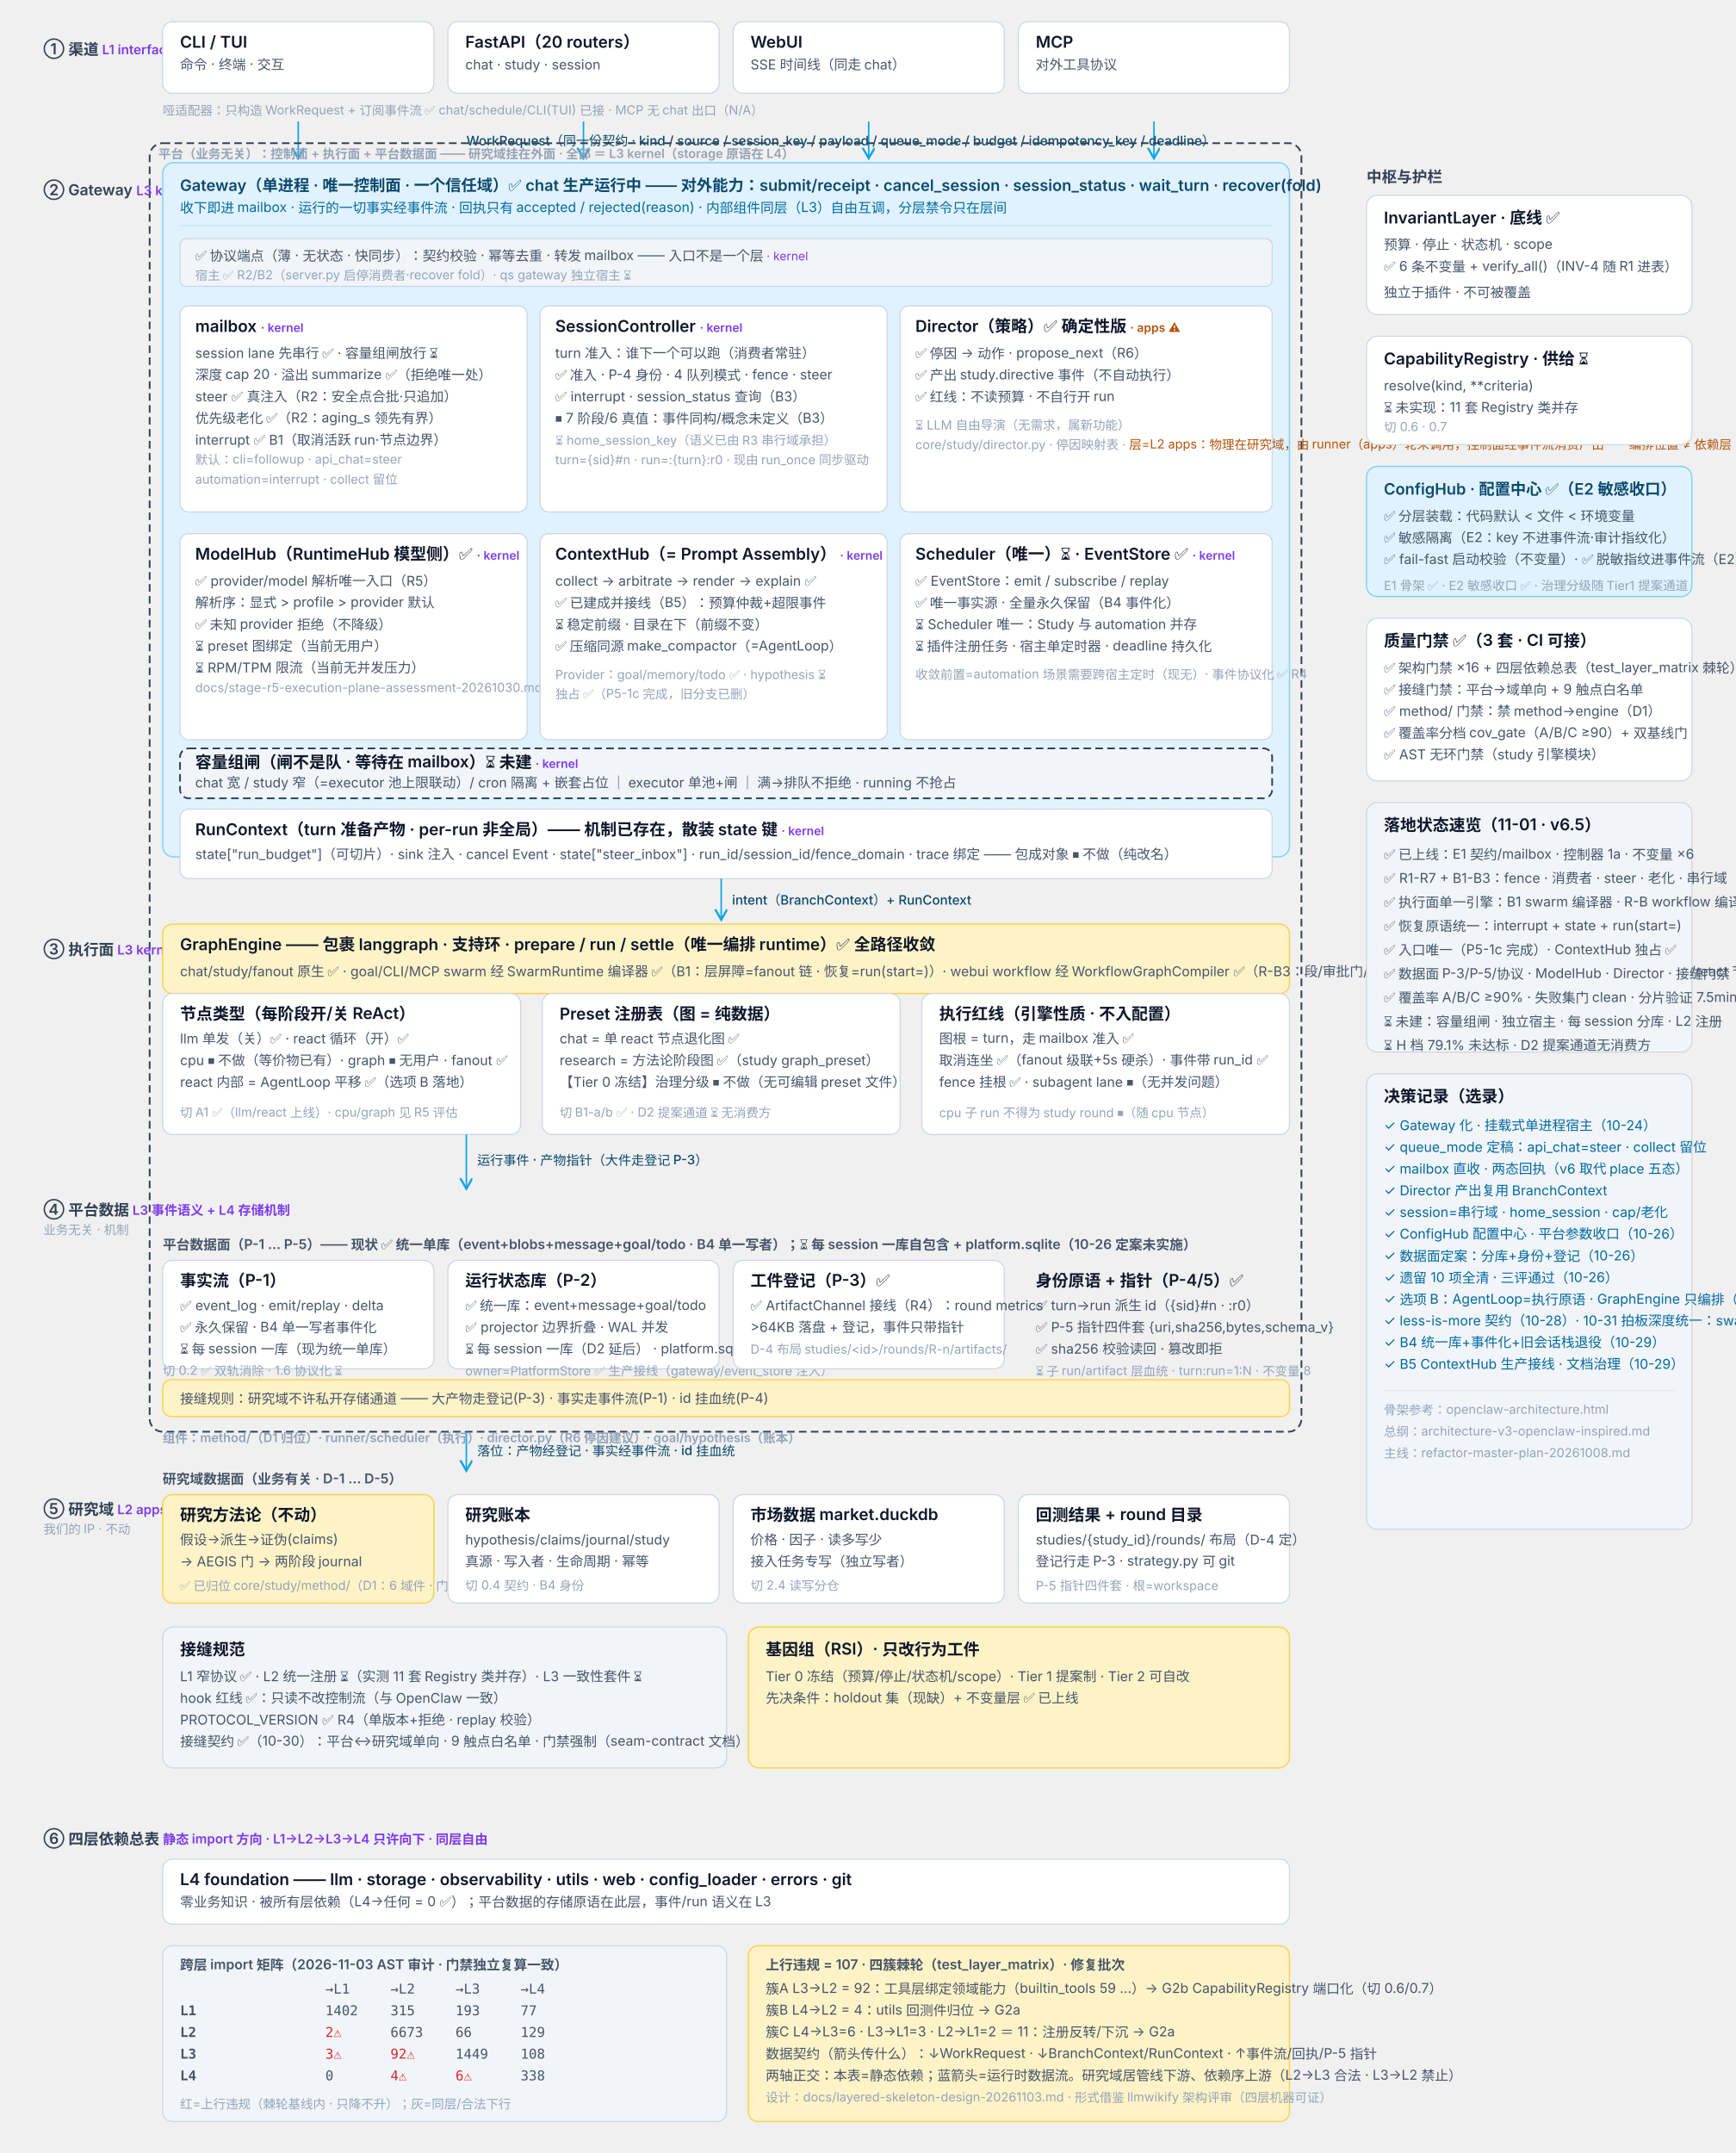
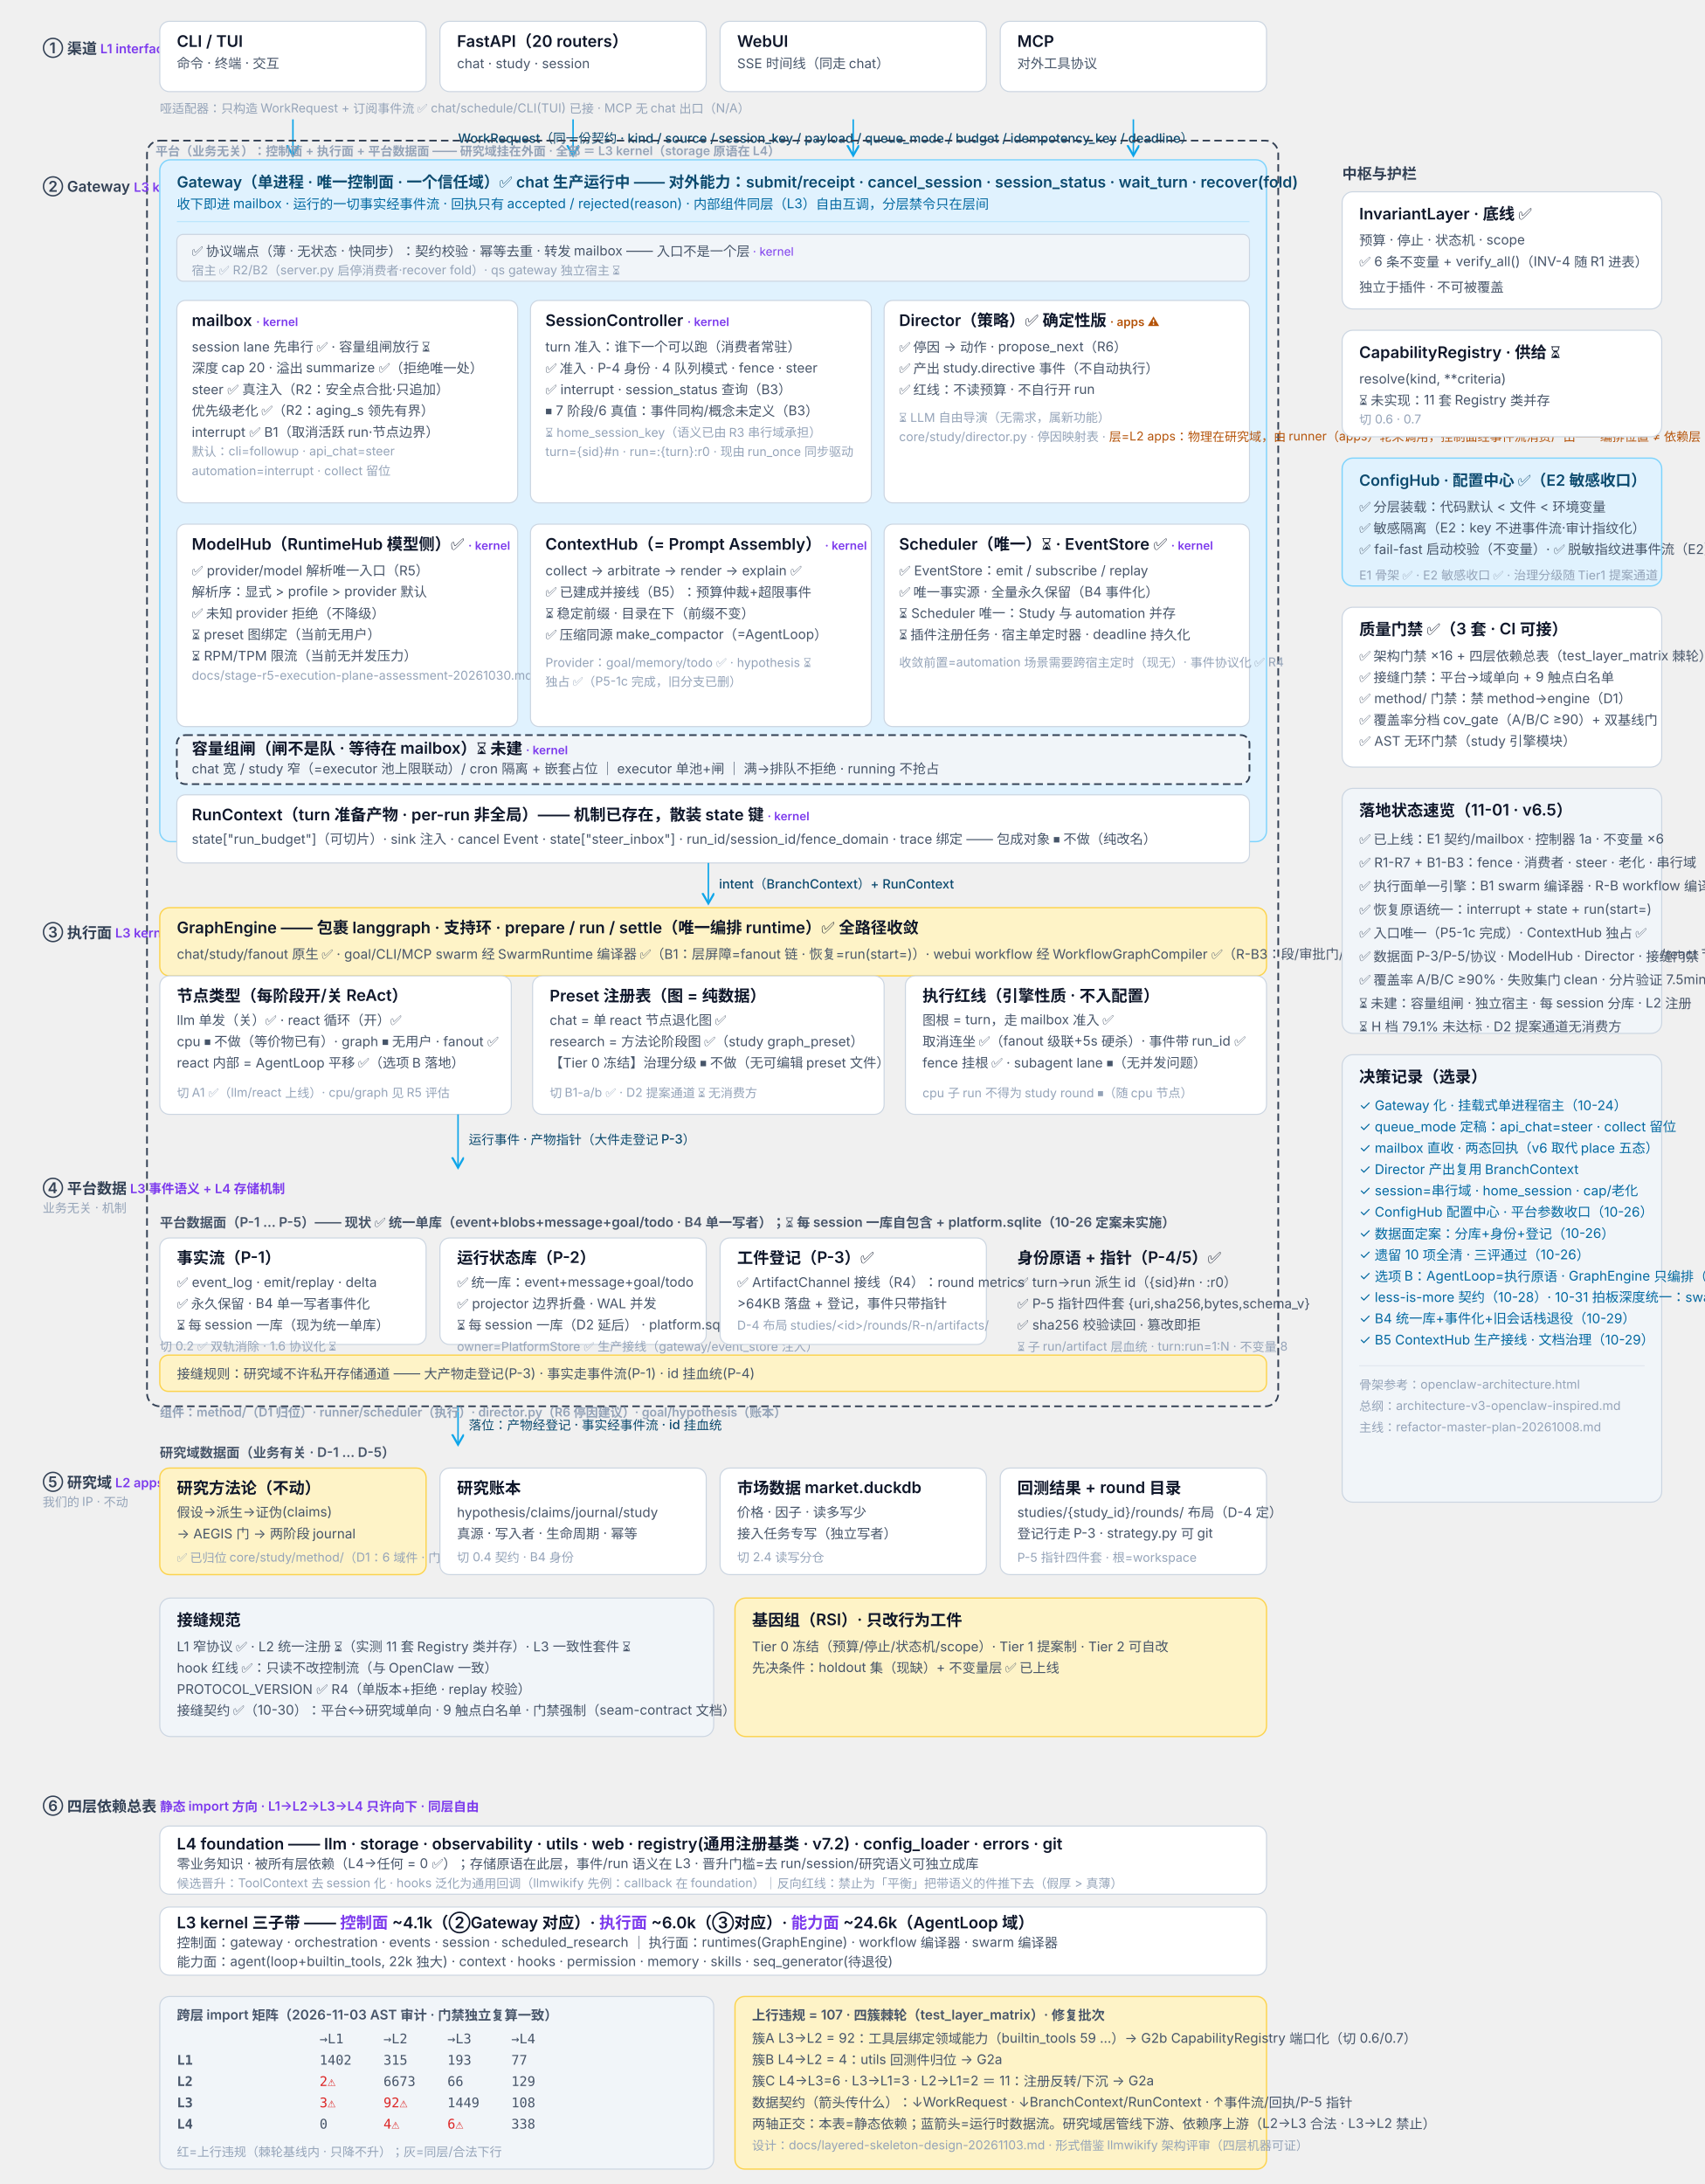
- <svg xmlns="http://www.w3.org/2000/svg" viewBox="0 0 1600 1985" width="1600" height="1985" font-family="-apple-system, 'PingFang SC', 'Microsoft YaHei', sans-serif">
+ <svg xmlns="http://www.w3.org/2000/svg" viewBox="0 0 1600 2050" width="1600" height="2050" font-family="-apple-system, 'PingFang SC', 'Microsoft YaHei', sans-serif">
  <style>
    .lyr{font-size:14px;font-weight:600;fill:#334155}
    .bt{font-size:15px;font-weight:600;fill:#0f172a}
    .st{font-size:12.5px;fill:#475569}
    .sm{font-size:11.5px;fill:#94a3b8}
    .hub{font-size:14.5px;font-weight:600;fill:#0c4a6e}
    .hq{font-size:12.5px;fill:#0369a1}
    .flow-lbl{font-size:12px;font-weight:500;fill:#0c4a6e}
    .box{fill:#fff;stroke:#cbd5e1;stroke-width:1}
    .boxb{fill:#e0f2fe;stroke:#7dd3fc;stroke-width:1.2}
    .boxa{fill:#fef3c7;stroke:#fcd34d;stroke-width:1.2}
    .boxd{fill:#f1f5f9;stroke:#334155;stroke-width:1.6;stroke-dasharray:7 4}
    .boxg{fill:#f1f5f9;stroke:#cbd5e1;stroke-width:1}
    .arb{stroke:#0ea5e9;stroke-width:1.4;fill:none;marker-end:url(#a2)}
  </style>
  <defs>
    <marker id="a2" markerWidth="9" markerHeight="9" refX="7" refY="4" orient="auto">
      <path d="M0,0 L7,4 L0,8" fill="none" stroke="#0ea5e9" stroke-width="1.4" />
    </marker>
  </defs>
  <text x="40" y="50" class="lyr">① 渠道 <tspan fill="#7c3aed" font-size="12">L1 interfaces</tspan>
  </text>
  <rect x="150" y="20" width="250" height="66" rx="9" class="box" />
  <text x="166" y="44" class="bt">CLI / TUI</text>
  <text x="166" y="64" class="st">命令 · 终端 · 交互</text>
  <rect x="413" y="20" width="250" height="66" rx="9" class="box" />
  <text x="429" y="44" class="bt">FastAPI（20 routers）</text>
  <text x="429" y="64" class="st">chat · study · session</text>
  <rect x="676" y="20" width="250" height="66" rx="9" class="box" />
  <text x="692" y="44" class="bt">WebUI</text>
  <text x="692" y="64" class="st">SSE 时间线（同走 chat）</text>
  <rect x="939" y="20" width="250" height="66" rx="9" class="box" />
  <text x="955" y="44" class="bt">MCP</text>
  <text x="955" y="64" class="st">对外工具协议</text>
  <text x="150" y="106" class="sm">哑适配器：只构造 WorkRequest + 订阅事件流 ✅ chat/schedule/CLI(TUI) 已接 · MCP 无 chat 出口（N/A）</text>
  <line x1="275" y1="112" x2="275" y2="146" class="arb" />
  <line x1="538" y1="112" x2="538" y2="146" class="arb" />
  <line x1="801" y1="112" x2="801" y2="146" class="arb" />
  <line x1="1064" y1="112" x2="1064" y2="146" class="arb" />
  <text x="430" y="134" class="flow-lbl">WorkRequest（同一份契约 · kind / source / session_key / payload / queue_mode / budget / idempotency_key / deadline）</text>
  <rect x="138" y="132" width="1062" height="1188" rx="12" class="boxd" style="fill:none" />
  <text x="146" y="146" class="sm" style="font-weight:600">平台（业务无关）：控制面 + 执行面 + 平台数据面 —— 研究域挂在外面 · 全部 ＝ L3 kernel（storage 原语在 L4）</text>
  <text x="40" y="180" class="lyr">② Gateway <tspan fill="#7c3aed" font-size="12">L3 kernel · 控制面</tspan>
  </text>
  <rect x="150" y="150" width="1039" height="640" rx="10" class="boxb" />
  <text x="166" y="176" class="hub">Gateway（单进程 · 唯一控制面 · 一个信任域）✅ chat 生产运行中 —— 对外能力：submit/receipt · cancel_session · session_status · wait_turn · recover(fold)</text>
  <text x="166" y="196" class="hq">收下即进 mailbox · 运行的一切事实经事件流 · 回执只有 accepted / rejected(reason) · 内部组件同层（L3）自由互调，分层禁令只在层间</text>
  <line x1="166" y1="208" x2="1173" y2="208" stroke="#bae6fd" />
  <rect x="166" y="220" width="1007" height="44" rx="6" class="boxg" />
  <text x="180" y="240" class="st">✅ 协议端点（薄 · 无状态 · 快同步）：契约校验 · 幂等去重 · 转发 mailbox —— 入口不是一个层 <tspan fill="#7c3aed" font-size="11">· kernel</tspan>
  </text>
  <text x="180" y="258" class="sm">宿主 ✅ R2/B2（server.py 启停消费者·recover fold）· qs gateway 独立宿主 ⏳</text>
  <rect x="166" y="282" width="320" height="190" rx="8" class="box" />
  <text x="180" y="306" class="bt">mailbox <tspan fill="#7c3aed" font-size="11">· kernel</tspan>
  </text>
  <text x="180" y="330" class="st">session lane 先串行 ✅ · 容量组闸放行 ⏳</text>
  <text x="180" y="350" class="st">深度 cap 20 · 溢出 summarize ✅（拒绝唯一处）</text>
  <text x="180" y="370" class="st">steer ✅ 真注入（R2：安全点合批·只追加）</text>
  <text x="180" y="390" class="st">优先级老化 ✅（R2：aging_s 领先有界）</text>
  <text x="180" y="410" class="st">interrupt ✅ B1（取消活跃 run·节点边界）</text>
  <text x="180" y="428" class="sm">默认：cli=followup · api_chat=steer</text>
  <text x="180" y="446" class="sm">automation=interrupt · collect 留位</text>
  <rect x="498" y="282" width="320" height="190" rx="8" class="box" />
  <text x="512" y="306" class="bt">SessionController <tspan fill="#7c3aed" font-size="11">· kernel</tspan>
  </text>
  <text x="512" y="330" class="st">turn 准入：谁下一个可以跑（消费者常驻）</text>
  <text x="512" y="350" class="st">✅ 准入 · P-4 身份 · 4 队列模式 · fence · steer</text>
  <text x="512" y="370" class="st">✅ interrupt · session_status 查询（B3）</text>
  <text x="512" y="390" class="st">⏹ 7 阶段/6 真值：事件同构/概念未定义（B3）</text>
  <text x="512" y="410" class="sm">⏳ home_session_key（语义已由 R3 串行域承担）</text>
  <text x="512" y="428" class="sm">turn={sid}#n · run=:{turn}:r0 · 现由 run_once 同步驱动</text>
  <rect x="830" y="282" width="343" height="190" rx="8" class="box" />
  <text x="844" y="306" class="bt">Director（策略）✅ 确定性版 <tspan fill="#b45309" font-size="11">· apps ⚠</tspan>
  </text>
  <text x="844" y="330" class="st">✅ 停因 → 动作 · propose_next（R6）</text>
  <text x="844" y="350" class="st">✅ 产出 study.directive 事件（不自动执行）</text>
  <text x="844" y="370" class="st">✅ 红线：不读预算 · 不自行开 run</text>
  <text x="844" y="396" class="sm">⏳ LLM 自由导演（无需求，属新功能）</text>
  <text x="844" y="414" class="sm">core/study/director.py · 停因映射表 · <tspan fill="#b45309">层=L2 apps：物理在研究域，由 runner（apps）轮末调用，控制面经事件流消费产出——编排位置 ≠ 依赖层</tspan>
  </text>
  <rect x="166" y="492" width="320" height="190" rx="8" class="box" />
  <text x="180" y="516" class="bt">ModelHub（RuntimeHub 模型侧）✅ <tspan fill="#7c3aed" font-size="11">· kernel</tspan>
  </text>
  <text x="180" y="540" class="st">✅ provider/model 解析唯一入口（R5）</text>
  <text x="180" y="560" class="st">解析序：显式 &gt; profile &gt; provider 默认</text>
  <text x="180" y="580" class="st">✅ 未知 provider 拒绝（不降级）</text>
  <text x="180" y="600" class="st">⏳ preset 图绑定（当前无用户）</text>
  <text x="180" y="620" class="st">⏳ RPM/TPM 限流（当前无并发压力）</text>
  <text x="180" y="638" class="sm">docs/stage-r5-execution-plane-assessment-20261030.md</text>
  <rect x="498" y="492" width="320" height="190" rx="8" class="box" />
  <text x="512" y="516" class="bt">ContextHub（= Prompt Assembly） <tspan fill="#7c3aed" font-size="11">· kernel</tspan>
  </text>
  <text x="512" y="540" class="st">collect → arbitrate → render → explain ✅</text>
  <text x="512" y="560" class="st">✅ 已建成并接线（B5）：预算仲裁+超限事件</text>
  <text x="512" y="580" class="st">⏳ 稳定前缀 · 目录在下（前缀不变）</text>
  <text x="512" y="600" class="st">✅ 压缩同源 make_compactor（=AgentLoop）</text>
  <text x="512" y="626" class="sm">Provider：goal/memory/todo ✅ · hypothesis ⏳</text>
  <text x="512" y="644" class="sm">独占 ✅（P5-1c 完成，旧分支已删）</text>
  <rect x="830" y="492" width="343" height="190" rx="8" class="box" />
  <text x="844" y="516" class="bt">Scheduler（唯一）⏳ · EventStore ✅ <tspan fill="#7c3aed" font-size="11">· kernel</tspan>
  </text>
  <text x="844" y="540" class="st">✅ EventStore：emit / subscribe / replay</text>
  <text x="844" y="560" class="st">✅ 唯一事实源 · 全量永久保留（B4 事件化）</text>
  <text x="844" y="580" class="st">⏳ Scheduler 唯一：Study 与 automation 并存</text>
  <text x="844" y="600" class="st">⏳ 插件注册任务 · 宿主单定时器 · deadline 持久化</text>
  <text x="844" y="626" class="sm">收敛前置=automation 场景需要跨宿主定时（现无）· 事件协议化 ✅ R4</text>
  <rect x="166" y="746" width="1007" height="64" rx="8" class="box" />
  <text x="180" y="770" class="bt">RunContext（turn 准备产物 · per-run 非全局）—— 机制已存在，散装 state 键 <tspan fill="#7c3aed" font-size="11">· kernel</tspan>
  </text>
  <text x="180" y="792" class="st">state["run_budget"]（可切片）· sink 注入 · cancel Event · state["steer_inbox"] · run_id/session_id/fence_domain · trace 绑定 —— 包成对象 ⏹ 不做（纯改名）</text>
  <rect x="166" y="690" width="1007" height="46" rx="8" class="boxd" />
  <text x="180" y="708" class="bt">容量组闸（闸不是队 · 等待在 mailbox）⏳ 未建 <tspan fill="#7c3aed" font-size="11">· kernel</tspan>
  </text>
  <text x="180" y="726" class="st">chat 宽 / study 窄（=executor 池上限联动）/ cron 隔离 + 嵌套占位 ｜ executor 单池+闸 ｜ 满→排队不拒绝 · running 不抢占</text>
  <line x1="665" y1="810" x2="665" y2="848" class="arb" />
  <text x="675" y="834" class="flow-lbl">intent（BranchContext）+ RunContext</text>
  <text x="40" y="880" class="lyr">③ 执行面 <tspan fill="#7c3aed" font-size="12">L3 kernel · 执行</tspan>
  </text>
  <rect x="150" y="852" width="1039" height="64" rx="9" class="boxa" />
  <text x="166" y="876" class="bt">GraphEngine —— 包裹 langgraph · 支持环 · prepare / run / settle（唯一编排 runtime）✅ 全路径收敛</text>
  <text x="166" y="900" class="st">chat/study/fanout 原生 ✅ · goal/CLI/MCP swarm 经 SwarmRuntime 编译器 ✅（B1：层屏障=fanout 链 · 恢复=run(start=)）· webui workflow 经 WorkflowGraphCompiler ✅（R-B3：段/审批门/replan 环 · 旧段循环已删）｜T1 协程 ✅ asyncio（llm/react 节点）｜ T2 进程 ✅ fanout-t2 → ExecutorBridge 池（F4 · 取消连坐+5s 硬杀）· 独立 cpu 节点 ⏳ ｜ T3 沙箱 ⏳ 占位</text>
  <rect x="150" y="916" width="330" height="130" rx="9" class="box" />
  <text x="166" y="940" class="bt">节点类型（每阶段开/关 ReAct）</text>
  <text x="166" y="962" class="st">llm 单发（关）✅ · react 循环（开）✅</text>
  <text x="166" y="982" class="st">cpu ⏹ 不做（等价物已有）· graph ⏹ 无用户 · fanout ✅</text>
  <text x="166" y="1002" class="st">react 内部 = AgentLoop 平移 ✅（选项 B 落地）</text>
  <text x="166" y="1030" class="sm">切 A1 ✅（llm/react 上线）· cpu/graph 见 R5 评估</text>
  <rect x="500" y="916" width="330" height="130" rx="9" class="box" />
  <text x="516" y="940" class="bt">Preset 注册表（图 = 纯数据）</text>
  <text x="516" y="962" class="st">chat = 单 react 节点退化图 ✅</text>
  <text x="516" y="982" class="st">research = 方法论阶段图 ✅（study graph_preset）</text>
  <text x="516" y="1002" class="st">【Tier 0 冻结】治理分级 ⏹ 不做（无可编辑 preset 文件）</text>
  <text x="516" y="1030" class="sm">切 B1-a/b ✅ · D2 提案通道 ⏳ 无消费方</text>
  <rect x="850" y="916" width="339" height="130" rx="9" class="box" />
  <text x="866" y="940" class="bt">执行红线（引擎性质 · 不入配置）</text>
  <text x="866" y="962" class="st">图根 = turn，走 mailbox 准入 ✅</text>
  <text x="866" y="982" class="st">取消连坐 ✅（fanout 级联+5s 硬杀）· 事件带 run_id ✅</text>
  <text x="866" y="1002" class="st">fence 挂根 ✅ · subagent lane ⏹（无并发问题）</text>
  <text x="866" y="1030" class="sm">cpu 子 run 不得为 study round ⏹（随 cpu 节点）</text>
  <line x1="430" y1="1046" x2="430" y2="1096" class="arb" />
  <text x="440" y="1074" class="flow-lbl">运行事件 · 产物指针（大件走登记 P-3）</text>
  <text x="40" y="1120" class="lyr">④ 平台数据 <tspan fill="#7c3aed" font-size="12">L3 事件语义 + L4 存储机制</tspan>
  </text>
  <text x="40" y="1138" class="sm">业务无关 · 机制</text>
  <text x="150" y="1152" class="st" style="font-weight:600">平台数据面（P-1 … P-5）—— 现状 ✅ 统一单库（event+blobs+message+goal/todo · B4 单一写者）；⏳ 每 session 一库自包含 + platform.sqlite（10-26 定案未实施）</text>
  <rect x="150" y="1162" width="250" height="100" rx="9" class="box" />
  <text x="166" y="1186" class="bt">事实流（P-1）</text>
  <text x="166" y="1208" class="st">✅ event_log · emit/replay · delta</text>
  <text x="166" y="1228" class="st">✅ 永久保留 · B4 单一写者事件化</text>
  <text x="166" y="1248" class="st">⏳ 每 session 一库（现为统一单库）</text>
  <text x="150" y="1268" class="sm">切 0.2 ✅ 双轨消除 · 1.6 协议化 ⏳</text>
  <rect x="413" y="1162" width="250" height="100" rx="9" class="box" />
  <text x="429" y="1186" class="bt">运行状态库（P-2）</text>
  <text x="429" y="1208" class="st">✅ 统一库：event+message+goal/todo</text>
  <text x="429" y="1228" class="st">✅ projector 边界折叠 · WAL 并发</text>
  <text x="429" y="1248" class="st">⏳ 每 session 一库（D2 延后） · platform.sqlite ✅</text>
  <text x="429" y="1268" class="sm">owner=PlatformStore ✅ 生产接线（gateway/event_store 注入）</text>
  <rect x="676" y="1162" width="250" height="100" rx="9" class="box" />
  <text x="692" y="1186" class="bt">工件登记（P-3）✅</text>
  <text x="692" y="1208" class="st">✅ ArtifactChannel 接线（R4）：round metrics</text>
  <text x="692" y="1228" class="st">&gt;64KB 落盘 + 登记，事件只带指针</text>
  <text x="692" y="1248" class="sm">D-4 布局 studies/&lt;id&gt;/rounds/R-n/artifacts/</text>
  <text x="955" y="1186" class="bt">身份原语 + 指针（P-4/5）✅</text>
  <text x="955" y="1208" class="st">✅ turn→run 派生 id（{sid}#n · :r0）</text>
  <text x="955" y="1228" class="st">✅ P-5 指针四件套 {uri,sha256,bytes,schema_v}</text>
  <text x="955" y="1248" class="st">✅ sha256 校验读回 · 篡改即拒</text>
  <text x="955" y="1268" class="sm">⏳ 子 run/artifact 层血统 · turn:run=1:N · 不变量 8</text>
  <rect x="150" y="1272" width="1039" height="34" rx="8" class="boxa" />
  <text x="166" y="1294" class="st">接缝规则：研究域不许私开存储通道 —— 大产物走登记(P-3) · 事实走事件流(P-1) · id 挂血统(P-4)</text>
  <line x1="430" y1="1320" x2="430" y2="1356" class="arb" />
  <text x="440" y="1342" class="flow-lbl">落位：产物经登记 · 事实经事件流 · id 挂血统</text>
  <text x="40" y="1396" class="lyr">⑤ 研究域 <tspan fill="#7c3aed" font-size="12">L2 apps</tspan>
  </text>
  <text x="40" y="1414" class="sm">我们的 IP · 不动</text>
  <text x="150" y="1330" class="sm" style="font-weight:600">组件：method/（D1 归位）· runner/scheduler（执行）· director.py（R6 停因建议）· goal/hypothesis（账本）</text>
  <text x="150" y="1368" class="st" style="font-weight:600">研究域数据面（业务有关 · D-1 … D-5）</text>
  <rect x="150" y="1378" width="250" height="100" rx="9" class="boxa" />
  <text x="166" y="1402" class="bt">研究方法论（不动）</text>
  <text x="166" y="1424" class="st">假设→派生→证伪(claims)</text>
  <text x="166" y="1444" class="st">→ AEGIS 门 → 两阶段 journal</text>
  <text x="166" y="1466" class="sm">✅ 已归位 core/study/method/（D1：6 域件 · 门禁禁 method→engine）</text>
  <rect x="413" y="1378" width="250" height="100" rx="9" class="box" />
  <text x="429" y="1402" class="bt">研究账本</text>
  <text x="429" y="1424" class="st">hypothesis/claims/journal/study</text>
  <text x="429" y="1444" class="st">真源 · 写入者 · 生命周期 · 幂等</text>
  <text x="429" y="1466" class="sm">切 0.4 契约 · B4 身份</text>
  <rect x="676" y="1378" width="250" height="100" rx="9" class="box" />
  <text x="692" y="1402" class="bt">市场数据 market.duckdb</text>
  <text x="692" y="1424" class="st">价格 · 因子 · 读多写少</text>
  <text x="692" y="1444" class="st">接入任务专写（独立写者）</text>
  <text x="692" y="1466" class="sm">切 2.4 读写分仓</text>
  <rect x="939" y="1378" width="250" height="100" rx="9" class="box" />
  <text x="955" y="1402" class="bt">回测结果 + round 目录</text>
  <text x="955" y="1424" class="st">studies/{study_id}/rounds/ 布局（D-4 定）</text>
  <text x="955" y="1444" class="st">登记行走 P-3 · strategy.py 可 git</text>
  <text x="955" y="1466" class="sm">P-5 指针四件套 · 根=workspace</text>
  <rect x="150" y="1500" width="520" height="130" rx="10" class="boxg" />
  <text x="166" y="1526" class="bt">接缝规范</text>
  <text x="166" y="1550" class="st">L1 窄协议 ✅ · L2 统一注册 ⏳（实测 11 套 Registry 类并存）· L3 一致性套件 ⏳</text>
  <text x="166" y="1570" class="st">hook 红线 ✅：只读不改控制流（与 OpenClaw 一致）</text>
  <text x="166" y="1590" class="st">PROTOCOL_VERSION ✅ R4（单版本+拒绝 · replay 校验）</text>
  <text x="166" y="1610" class="st">接缝契约 ✅（10-30）：平台↔研究域单向 · 9 触点白名单 · 门禁强制（seam-contract 文档）</text>
  <rect x="690" y="1500" width="499" height="130" rx="10" class="boxa" />
  <text x="706" y="1526" class="bt">基因组（RSI）· 只改行为工件</text>
  <text x="706" y="1550" class="st">Tier 0 冻结（预算/停止/状态机/scope）· Tier 1 提案制 · Tier 2 可自改</text>
  <text x="706" y="1570" class="st">先决条件：holdout 集（现缺）+ 不变量层 ✅ 已上线</text>
  <text x="40" y="1700" class="lyr">⑥ 四层依赖总表 <tspan fill="#7c3aed" font-size="12">静态 import 方向 · L1→L2→L3→L4 只许向下 · 同层自由</tspan>
  </text>
-   <rect x="150" y="1714" width="1039" height="60" rx="9" class="box" />
-   <text x="166" y="1738" class="bt">L4 foundation —— llm · storage · observability · utils · web · config_loader · errors · git</text>
-   <text x="166" y="1758" class="st">零业务知识 · 被所有层依赖（L4→任何 = 0 ✅）；平台数据的存储原语在此层，事件/run 语义在 L3</text>
-   <rect x="150" y="1794" width="520" height="162" rx="9" class="boxg" />
-   <text x="166" y="1816" class="st" style="font-weight:600">跨层 import 矩阵（2026-11-03 AST 审计 · 门禁独立复算一致）</text>
+   <rect x="150" y="1714" width="1039" height="64" rx="9" class="box" />
+   <text x="166" y="1736" class="bt">L4 foundation —— llm · storage · observability · utils · web · registry(通用注册基类 · v7.2) · config_loader · errors · git</text>
+   <text x="166" y="1754" class="st">零业务知识 · 被所有层依赖（L4→任何 = 0 ✅）；存储原语在此层，事件/run 语义在 L3 · 晋升门槛=去 run/session/研究语义可独立成库</text>
+   <text x="166" y="1772" class="sm">候选晋升：ToolContext 去 session 化 · hooks 泛化为通用回调（llmwikify 先例：callback 在 foundation）｜反向红线：禁止为「平衡」把带语义的件推下去（假厚 &gt; 真薄）</text>
+   <rect x="150" y="1790" width="1039" height="64" rx="9" class="box" />
+   <text x="166" y="1810" class="bt">L3 kernel 三子带 —— <tspan fill="#7c3aed">控制面</tspan> ~4.1k（②Gateway 对应）· <tspan fill="#7c3aed">执行面</tspan> ~6.0k（③对应）· <tspan fill="#7c3aed">能力面</tspan> ~24.6k（AgentLoop 域）</text>
+   <text x="166" y="1828" class="st">控制面：gateway · orchestration · events · session · scheduled_research ｜ 执行面：runtimes(GraphEngine) · workflow 编译器 · swarm 编译器</text>
+   <text x="166" y="1846" class="st">能力面：agent(loop+builtin_tools, 22k 独大) · context · hooks · permission · memory · skills · seq_generator(待退役)</text>
+   <rect x="150" y="1874" width="520" height="162" rx="9" class="boxg" />
+   <text x="166" y="1896" class="st" style="font-weight:600">跨层 import 矩阵（2026-11-03 AST 审计 · 门禁独立复算一致）</text>
  <g font-family="Consolas, monospace" font-size="12.5" fill="#475569">
-     <text x="300" y="1838">→L1</text>
-     <text x="360" y="1838">→L2</text>
-     <text x="420" y="1838">→L3</text>
-     <text x="480" y="1838">→L4</text>
-     <text x="166" y="1858" font-weight="600">L1</text>
-     <text x="300" y="1858">1402</text>
-     <text x="360" y="1858">315</text>
-     <text x="420" y="1858">193</text>
-     <text x="480" y="1858">77</text>
-     <text x="166" y="1878" font-weight="600">L2</text>
-     <text x="300" y="1878" fill="#dc2626">2⚠</text>
-     <text x="360" y="1878">6673</text>
-     <text x="420" y="1878">66</text>
-     <text x="480" y="1878">129</text>
-     <text x="166" y="1898" font-weight="600">L3</text>
-     <text x="300" y="1898" fill="#dc2626">3⚠</text>
-     <text x="360" y="1898" fill="#dc2626">92⚠</text>
-     <text x="420" y="1898">1449</text>
-     <text x="480" y="1898">108</text>
-     <text x="166" y="1918" font-weight="600">L4</text>
-     <text x="300" y="1918">0</text>
-     <text x="360" y="1918" fill="#dc2626">4⚠</text>
-     <text x="420" y="1918" fill="#dc2626">6⚠</text>
-     <text x="480" y="1918">338</text>
+     <text x="300" y="1918">→L1</text>
+     <text x="360" y="1918">→L2</text>
+     <text x="420" y="1918">→L3</text>
+     <text x="480" y="1918">→L4</text>
+     <text x="166" y="1938" font-weight="600">L1</text>
+     <text x="300" y="1938">1402</text>
+     <text x="360" y="1938">315</text>
+     <text x="420" y="1938">193</text>
+     <text x="480" y="1938">77</text>
+     <text x="166" y="1958" font-weight="600">L2</text>
+     <text x="300" y="1958" fill="#dc2626">2⚠</text>
+     <text x="360" y="1958">6673</text>
+     <text x="420" y="1958">66</text>
+     <text x="480" y="1958">129</text>
+     <text x="166" y="1978" font-weight="600">L3</text>
+     <text x="300" y="1978" fill="#dc2626">3⚠</text>
+     <text x="360" y="1978" fill="#dc2626">92⚠</text>
+     <text x="420" y="1978">1449</text>
+     <text x="480" y="1978">108</text>
+     <text x="166" y="1998" font-weight="600">L4</text>
+     <text x="300" y="1998">0</text>
+     <text x="360" y="1998" fill="#dc2626">4⚠</text>
+     <text x="420" y="1998" fill="#dc2626">6⚠</text>
+     <text x="480" y="1998">338</text>
  </g>
-   <text x="166" y="1944" class="sm">红=上行违规（棘轮基线内 · 只降不升）；灰=同层/合法下行</text>
-   <rect x="690" y="1794" width="499" height="162" rx="9" class="boxa" />
-   <text x="706" y="1816" class="st" style="font-weight:600">上行违规 = 107 · 四簇棘轮（test_layer_matrix）· 修复批次</text>
-   <text x="706" y="1838" class="st">簇A L3→L2 = 92：工具层绑定领域能力（builtin_tools 59 …）→ G2b CapabilityRegistry 端口化（切 0.6/0.7）</text>
-   <text x="706" y="1858" class="st">簇B L4→L2 = 4：utils 回测件归位 → G2a</text>
-   <text x="706" y="1878" class="st">簇C L4→L3=6 · L3→L1=3 · L2→L1=2 ＝ 11：注册反转/下沉 → G2a</text>
-   <text x="706" y="1898" class="st">数据契约（箭头传什么）：↓WorkRequest · ↓BranchContext/RunContext · ↑事件流/回执/P-5 指针</text>
-   <text x="706" y="1918" class="st">两轴正交：本表=静态依赖；蓝箭头=运行时数据流。研究域居管线下游、依赖序上游（L2→L3 合法 · L3→L2 禁止）</text>
-   <text x="706" y="1938" class="sm">设计：docs/layered-skeleton-design-20261103.md · 形式借鉴 llmwikify 架构评审（四层机器可证）</text>
+   <text x="166" y="2024" class="sm">红=上行违规（棘轮基线内 · 只降不升）；灰=同层/合法下行</text>
+   <rect x="690" y="1874" width="499" height="162" rx="9" class="boxa" />
+   <text x="706" y="1896" class="st" style="font-weight:600">上行违规 = 107 · 四簇棘轮（test_layer_matrix）· 修复批次</text>
+   <text x="706" y="1918" class="st">簇A L3→L2 = 92：工具层绑定领域能力（builtin_tools 59 …）→ G2b CapabilityRegistry 端口化（切 0.6/0.7）</text>
+   <text x="706" y="1938" class="st">簇B L4→L2 = 4：utils 回测件归位 → G2a</text>
+   <text x="706" y="1958" class="st">簇C L4→L3=6 · L3→L1=3 · L2→L1=2 ＝ 11：注册反转/下沉 → G2a</text>
+   <text x="706" y="1978" class="st">数据契约（箭头传什么）：↓WorkRequest · ↓BranchContext/RunContext · ↑事件流/回执/P-5 指针</text>
+   <text x="706" y="1998" class="st">两轴正交：本表=静态依赖；蓝箭头=运行时数据流。研究域居管线下游、依赖序上游（L2→L3 合法 · L3→L2 禁止）</text>
+   <text x="706" y="2018" class="sm">设计：docs/layered-skeleton-design-20261103.md · 形式借鉴 llmwikify 架构评审（四层机器可证）</text>
  <text x="1260" y="168" class="lyr">中枢与护栏</text>
  <rect x="1260" y="180" width="300" height="110" rx="10" class="box" />
  <text x="1276" y="206" class="bt">InvariantLayer · 底线 ✅</text>
  <text x="1276" y="230" class="st">预算 · 停止 · 状态机 · scope</text>
  <text x="1276" y="250" class="st">✅ 6 条不变量 + verify_all()（INV-4 随 R1 进表）</text>
  <text x="1276" y="274" class="st">独立于插件 · 不可被覆盖</text>
  <rect x="1260" y="310" width="300" height="100" rx="10" class="box" />
  <text x="1276" y="336" class="bt">CapabilityRegistry · 供给 ⏳</text>
  <text x="1276" y="360" class="st">resolve(kind, **criteria)</text>
  <text x="1276" y="380" class="st">⏳ 未实现：11 套 Registry 类并存</text>
  <text x="1276" y="398" class="sm">切 0.6 · 0.7</text>
  <rect x="1260" y="430" width="300" height="120" rx="10" class="boxb" />
  <text x="1276" y="456" class="hub">ConfigHub · 配置中心 ✅（E2 敏感收口）</text>
  <text x="1276" y="480" class="st">✅ 分层装载：代码默认 &lt; 文件 &lt; 环境变量</text>
  <text x="1276" y="500" class="st">✅ 敏感隔离（E2：key 不进事件流·审计指纹化）</text>
  <text x="1276" y="520" class="st">✅ fail-fast 启动校验（不变量）· ✅ 脱敏指纹进事件流（E2）</text>
  <text x="1276" y="544" class="sm">E1 骨架 ✅ · E2 敏感收口 ✅ · 治理分级随 Tier1 提案通道</text>
  <rect x="1260" y="570" width="300" height="150" rx="10" class="box" />
  <text x="1276" y="596" class="bt">质量门禁 ✅（3 套 · CI 可接）</text>
  <text x="1276" y="620" class="st">✅ 架构门禁 ×16 + 四层依赖总表（test_layer_matrix 棘轮）</text>
  <text x="1276" y="640" class="st">✅ 接缝门禁：平台→域单向 + 9 触点白名单</text>
  <text x="1276" y="660" class="st">✅ method/ 门禁：禁 method→engine（D1）</text>
  <text x="1276" y="680" class="st">✅ 覆盖率分档 cov_gate（A/B/C ≥90）+ 双基线门</text>
  <text x="1276" y="700" class="st">✅ AST 无环门禁（study 引擎模块）</text>
  <rect x="1260" y="740" width="300" height="230" rx="10" class="boxg" />
  <text x="1276" y="766" class="bt">落地状态速览（11-01 · v6.5）</text>
  <text x="1276" y="792" class="st">✅ 已上线：E1 契约/mailbox · 控制器 1a · 不变量 ×6</text>
  <text x="1276" y="814" class="st">✅ R1-R7 + B1-B3：fence · 消费者 · steer · 老化 · 串行域</text>
  <text x="1276" y="836" class="st">✅ 执行面单一引擎：B1 swarm 编译器 · R-B workflow 编译器</text>
  <text x="1276" y="858" class="st">✅ 恢复原语统一：interrupt + state + run(start=)</text>
  <text x="1276" y="880" class="st">✅ 入口唯一（P5-1c 完成）· ContextHub 独占 ✅</text>
  <text x="1276" y="902" class="st">✅ 数据面 P-3/P-5/协议 · ModelHub · Director · 接缝门禁</text>
  <text x="1276" y="924" class="st">✅ 覆盖率 A/B/C ≥90% · 失败集门 clean · 分片验证 7.5min</text>
  <text x="1276" y="946" class="st">⏳ 未建：容量组闸 · 独立宿主 · 每 session 分库 · L2 注册</text>
  <text x="1276" y="968" class="st">⏳ H 档 79.1% 未达标 · D2 提案通道无消费方</text>
  <rect x="1260" y="990" width="300" height="420" rx="10" class="boxg" />
  <text x="1276" y="1016" class="bt">决策记录（选录）</text>
  <text x="1276" y="1042" class="st" style="fill:#0369a1">✓ Gateway 化 · 挂载式单进程宿主（10-24）</text>
  <text x="1276" y="1062" class="st" style="fill:#0369a1">✓ queue_mode 定稿：api_chat=steer · collect 留位</text>
  <text x="1276" y="1082" class="st" style="fill:#0369a1">✓ mailbox 直收 · 两态回执（v6 取代 place 五态）</text>
  <text x="1276" y="1102" class="st" style="fill:#0369a1">✓ Director 产出复用 BranchContext</text>
  <text x="1276" y="1122" class="st" style="fill:#0369a1">✓ session=串行域 · home_session · cap/老化</text>
  <text x="1276" y="1142" class="st" style="fill:#0369a1">✓ ConfigHub 配置中心 · 平台参数收口（10-26）</text>
  <text x="1276" y="1162" class="st" style="fill:#0369a1">✓ 数据面定案：分库+身份+登记（10-26）</text>
  <text x="1276" y="1182" class="st" style="fill:#0369a1">✓ 遗留 10 项全清 · 三评通过（10-26）</text>
  <text x="1276" y="1202" class="st" style="fill:#0369a1">✓ 选项 B：AgentLoop=执行原语 · GraphEngine 只编排（10-28）</text>
  <text x="1276" y="1222" class="st" style="fill:#0369a1">✓ less-is-more 契约（10-28）· 10-31 拍板深度统一：swarm 层循环退役（supersedes B3 不迁）</text>
  <text x="1276" y="1242" class="st" style="fill:#0369a1">✓ B4 统一库+事件化+旧会话栈退役（10-29）</text>
  <text x="1276" y="1262" class="st" style="fill:#0369a1">✓ B5 ContextHub 生产接线 · 文档治理（10-29）</text>
  <line x1="1276" y1="1282" x2="1544" y2="1282" stroke="#e2e8f0" />
  <text x="1276" y="1304" class="sm">骨架参考：openclaw-architecture.html</text>
  <text x="1276" y="1324" class="sm">总纲：architecture-v3-openclaw-inspired.md</text>
  <text x="1276" y="1344" class="sm">主线：refactor-master-plan-20261008.md</text>
</svg>
